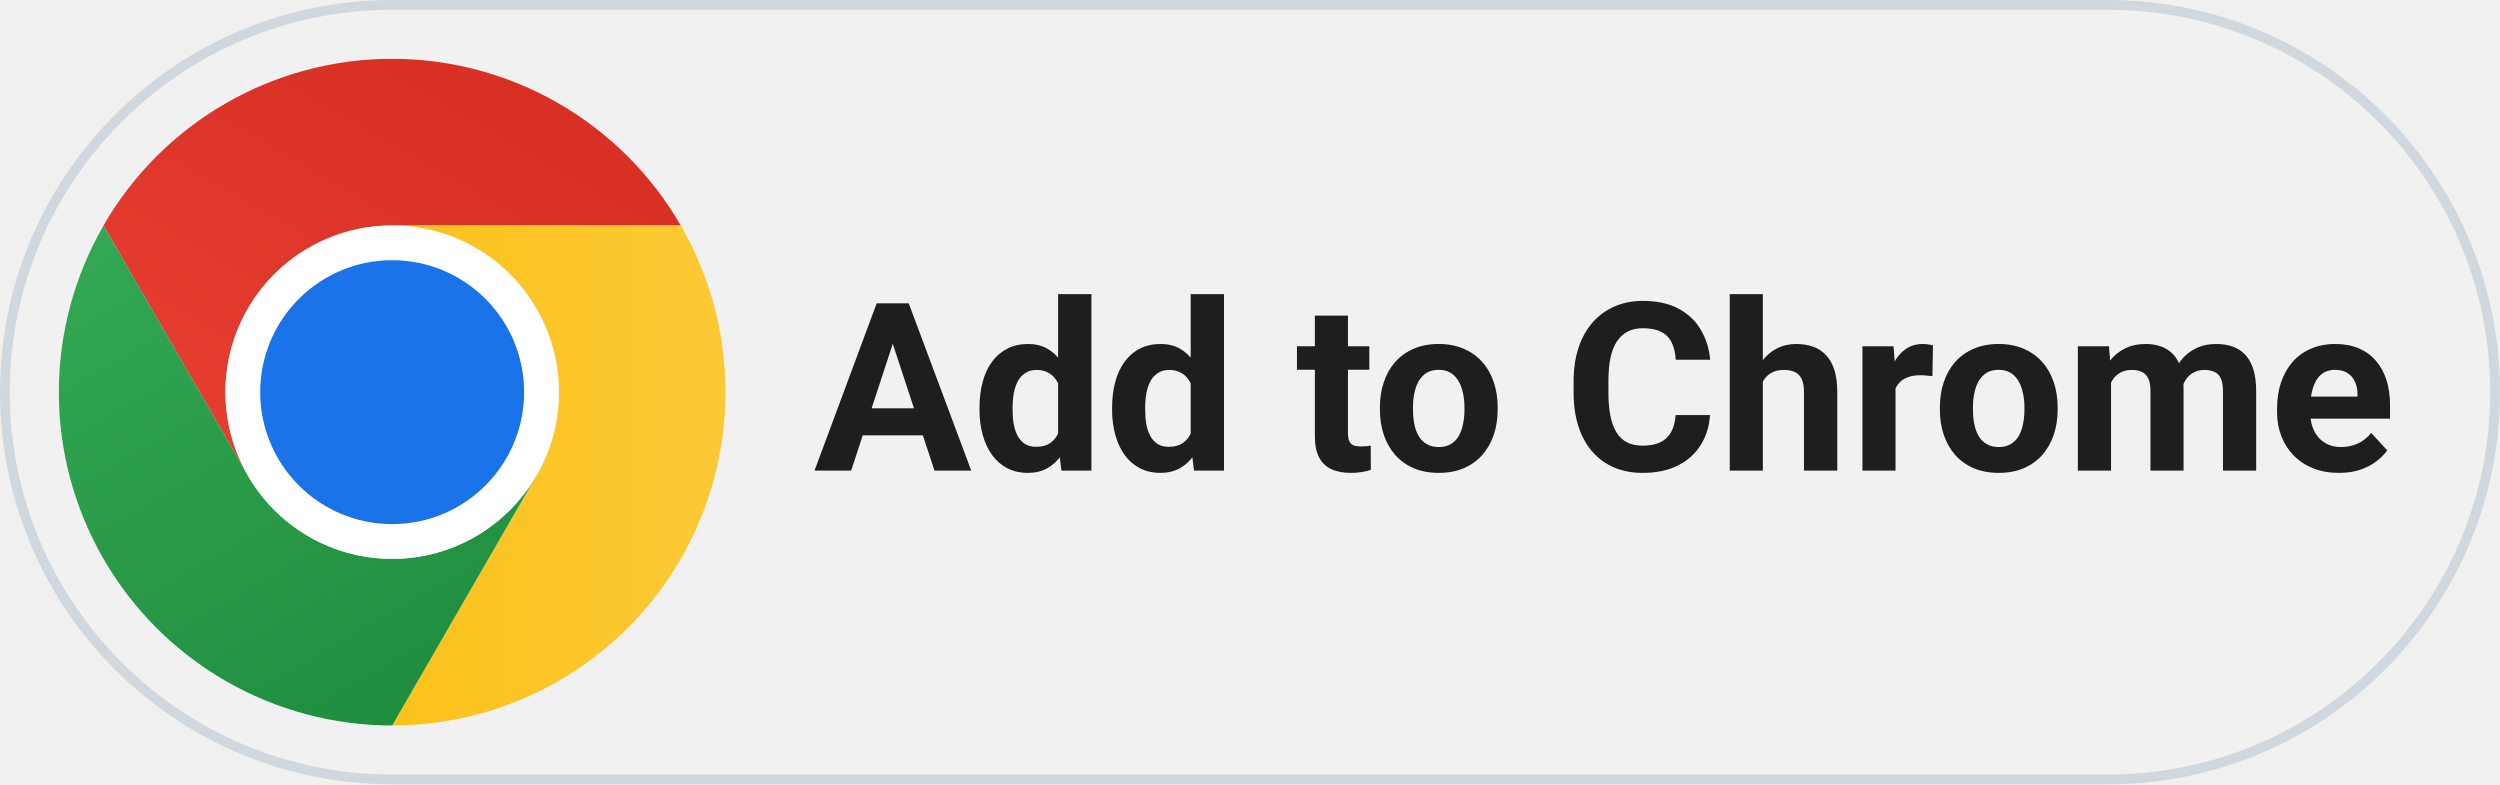
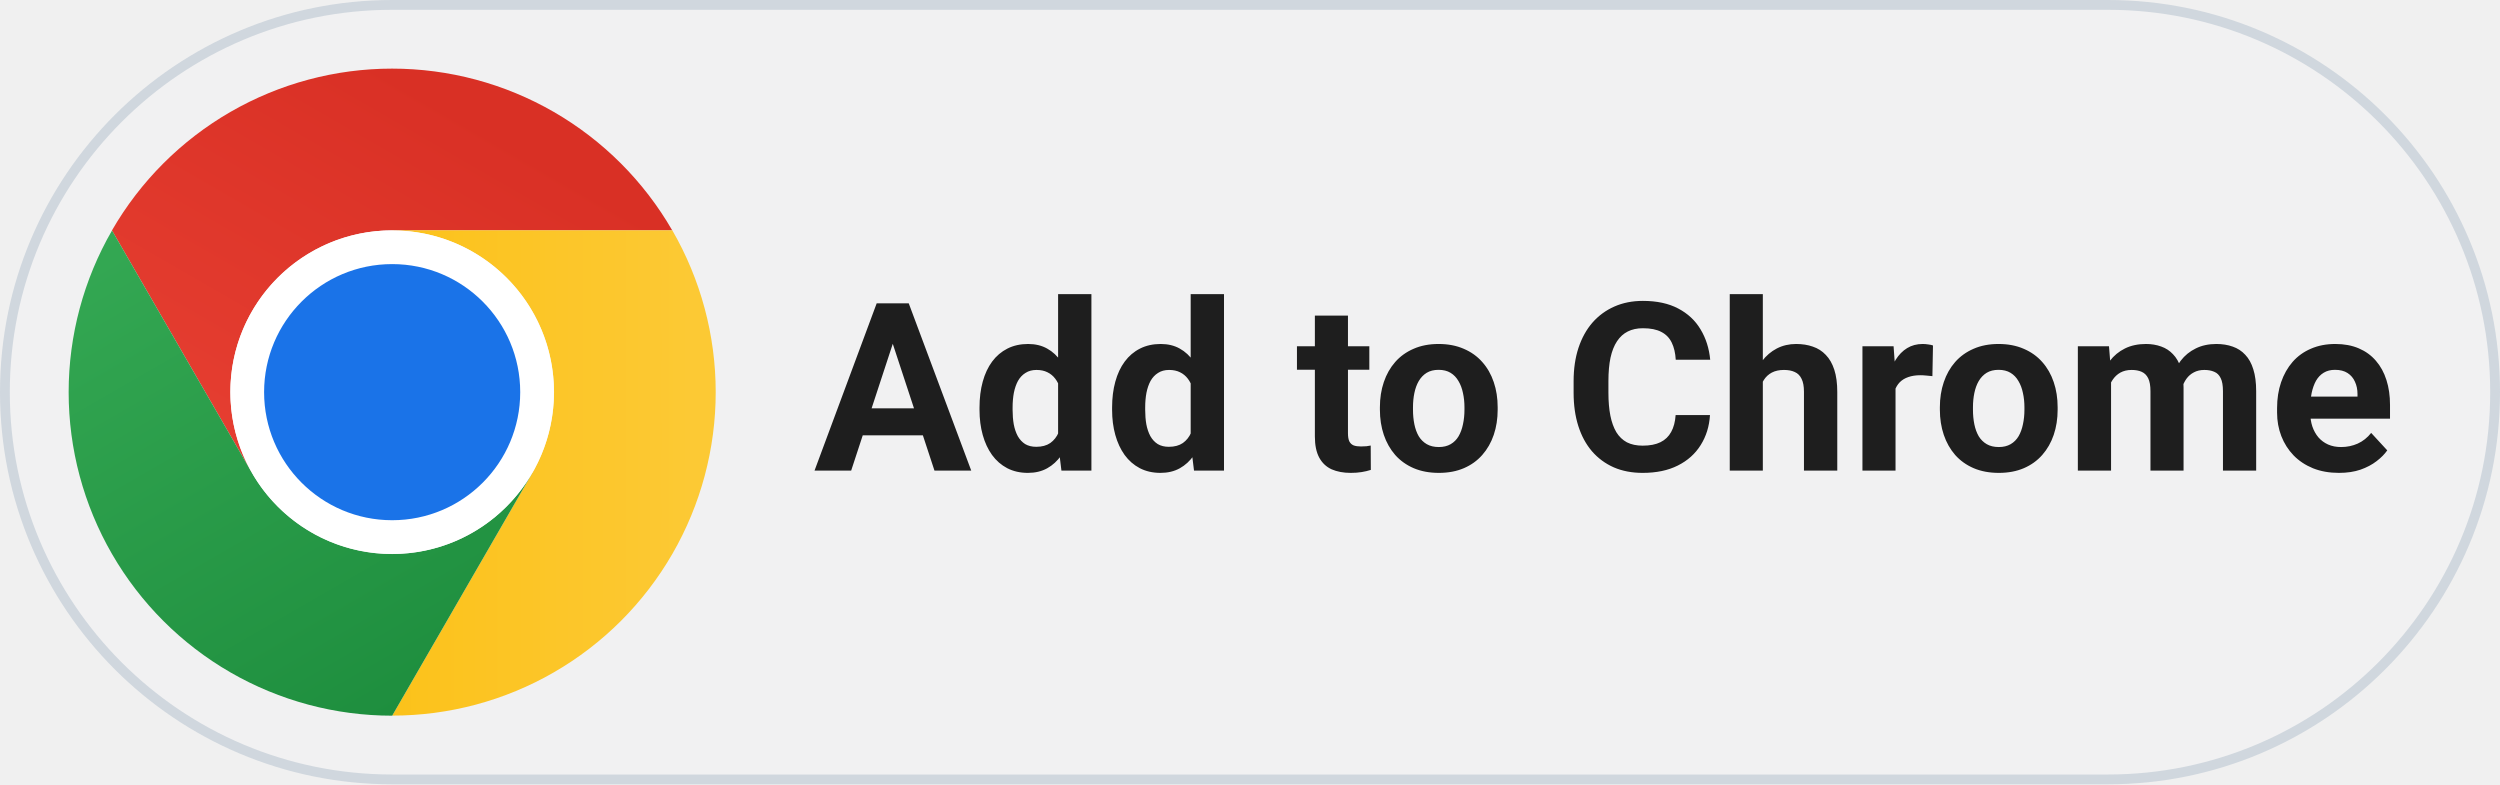
<svg xmlns="http://www.w3.org/2000/svg" width="255" height="80" viewBox="0 0 255 80" fill="none">
  <rect x="0.5" y="0.5" width="254" height="79" rx="39.5" fill="#F6F8FA" fill-opacity="0.2" />
  <g clip-path="url(#clip0_3_169)">
-     <path d="M39.996 22.999L69.436 22.999C66.452 17.83 62.161 13.538 56.992 10.554C51.824 7.569 45.961 5.999 39.993 5.999C34.025 5.999 28.163 7.571 22.995 10.556C17.827 13.541 13.536 17.834 10.553 23.003L25.273 48.499L25.287 48.495C23.789 45.913 22.999 42.982 22.996 39.997C22.992 37.012 23.776 34.079 25.267 31.493C26.759 28.908 28.906 26.761 31.492 25.27C34.077 23.779 37.011 22.995 39.996 22.999V22.999Z" fill="url(#paint0_linear_3_169)" />
-     <path d="M54.726 48.497L40.005 73.993C45.974 73.993 51.837 72.423 57.005 69.439C62.174 66.455 66.466 62.163 69.449 56.995C72.433 51.826 74.003 45.963 74.002 39.995C74.001 34.027 72.428 28.165 69.443 22.997L40.003 22.997L39.999 23.01C42.984 23.004 45.918 23.786 48.505 25.275C51.092 26.765 53.24 28.91 54.733 31.494C56.227 34.079 57.012 37.012 57.011 39.997C57.01 42.982 56.221 45.913 54.726 48.497V48.497Z" fill="url(#paint1_linear_3_169)" />
-     <path d="M25.279 48.504L10.559 23.009C7.574 28.177 6.003 34.039 6.002 40.007C6.002 45.975 7.573 51.838 10.558 57.006C13.542 62.175 17.834 66.466 23.003 69.449C28.172 72.432 34.036 74.002 40.004 74L54.724 48.504L54.714 48.495C53.227 51.082 51.083 53.232 48.5 54.728C45.916 56.223 42.984 57.011 39.999 57.012C37.014 57.013 34.082 56.227 31.497 54.733C28.913 53.24 26.768 51.091 25.279 48.504V48.504Z" fill="url(#paint2_linear_3_169)" />
-     <path d="M40 57C49.389 57 57 49.389 57 40C57 30.611 49.389 23 40 23C30.611 23 23 30.611 23 40C23 49.389 30.611 57 40 57Z" fill="white" />
-     <path d="M40 53.458C47.433 53.458 53.458 47.433 53.458 40C53.458 32.567 47.433 26.542 40 26.542C32.567 26.542 26.542 32.567 26.542 40C26.542 47.433 32.567 53.458 40 53.458Z" fill="#1A73E8" />
+     <path d="M39.996 23.499L68.57 23.499C65.674 18.482 61.509 14.316 56.493 11.42C51.477 8.523 45.786 6.999 39.993 6.999C34.201 6.999 28.511 8.525 23.495 11.422C18.479 14.319 14.314 18.486 11.419 23.503L25.707 48.249L25.719 48.246C24.266 45.739 23.499 42.894 23.496 39.997C23.492 37.1 24.253 34.253 25.701 31.744C27.148 29.234 29.232 27.151 31.742 25.703C34.252 24.256 37.099 23.495 39.996 23.499V23.499Z" fill="url(#paint0_linear_3_169)" />
+     <path d="M54.292 48.247L40.005 72.993C45.798 72.994 51.488 71.469 56.505 68.573C61.521 65.677 65.687 61.511 68.583 56.495C71.479 51.478 73.003 45.788 73.002 39.995C73.001 34.203 71.475 28.513 68.577 23.497L40.003 23.497L39.999 23.51C42.897 23.504 45.744 24.262 48.255 25.708C50.765 27.154 52.85 29.236 54.3 31.745C55.749 34.253 56.512 37.1 56.511 39.997C56.509 42.894 55.744 45.74 54.292 48.247V48.247Z" fill="url(#paint1_linear_3_169)" />
+     <path d="M25.712 48.254L11.425 23.508C8.528 28.524 7.003 34.215 7.002 40.007C7.002 45.8 8.527 51.49 11.424 56.506C14.32 61.522 18.486 65.688 23.503 68.583C28.52 71.478 34.211 73.002 40.003 73L54.291 48.254L54.281 48.245C52.837 50.756 50.757 52.843 48.25 54.295C45.742 55.746 42.897 56.511 39.999 56.512C37.102 56.513 34.256 55.75 31.748 54.3C29.239 52.85 27.157 50.765 25.712 48.254V48.254Z" fill="url(#paint2_linear_3_169)" />
+     <path d="M40 56.5C49.113 56.5 56.5 49.113 56.5 40C56.5 30.887 49.113 23.5 40 23.5C30.887 23.5 23.5 30.887 23.5 40C23.5 49.113 30.887 56.5 40 56.5Z" fill="white" />
+     <path d="M40 53.062C47.214 53.062 53.062 47.214 53.062 40C53.062 32.786 47.214 26.938 40 26.938C32.786 26.938 26.938 32.786 26.938 40C26.938 47.214 32.786 53.062 40 53.062Z" fill="#1A73E8" />
  </g>
  <path d="M91.461 33.855L86.82 48H83.082L89.422 30.938H91.801L91.461 33.855ZM95.316 48L90.664 33.855L90.289 30.938H92.691L99.066 48H95.316ZM95.106 41.648V44.402H86.094V41.648H95.106ZM107.926 45.234V30H111.324V48H108.266L107.926 45.234ZM99.91 41.812V41.566C99.91 40.598 100.02 39.719 100.238 38.93C100.457 38.133 100.777 37.449 101.199 36.879C101.621 36.309 102.141 35.867 102.758 35.555C103.375 35.242 104.078 35.086 104.867 35.086C105.609 35.086 106.258 35.242 106.812 35.555C107.375 35.867 107.852 36.312 108.242 36.891C108.641 37.461 108.961 38.137 109.203 38.918C109.445 39.691 109.621 40.539 109.73 41.461V42C109.621 42.883 109.445 43.703 109.203 44.461C108.961 45.219 108.641 45.883 108.242 46.453C107.852 47.016 107.375 47.453 106.812 47.766C106.25 48.078 105.594 48.234 104.844 48.234C104.055 48.234 103.352 48.074 102.734 47.754C102.125 47.434 101.609 46.984 101.188 46.406C100.773 45.828 100.457 45.148 100.238 44.367C100.02 43.586 99.91 42.734 99.91 41.812ZM103.285 41.566V41.812C103.285 42.336 103.324 42.824 103.402 43.277C103.488 43.73 103.625 44.133 103.812 44.484C104.008 44.828 104.258 45.098 104.562 45.293C104.875 45.48 105.254 45.574 105.699 45.574C106.277 45.574 106.754 45.445 107.129 45.188C107.504 44.922 107.789 44.559 107.984 44.098C108.188 43.637 108.305 43.105 108.336 42.504V40.969C108.312 40.477 108.242 40.035 108.125 39.645C108.016 39.246 107.852 38.906 107.633 38.625C107.422 38.344 107.156 38.125 106.836 37.969C106.523 37.812 106.152 37.734 105.723 37.734C105.285 37.734 104.91 37.836 104.598 38.039C104.285 38.234 104.031 38.504 103.836 38.848C103.648 39.191 103.508 39.598 103.414 40.066C103.328 40.527 103.285 41.027 103.285 41.566ZM121.449 45.234V30H124.848V48H121.789L121.449 45.234ZM113.434 41.812V41.566C113.434 40.598 113.543 39.719 113.762 38.93C113.98 38.133 114.301 37.449 114.723 36.879C115.145 36.309 115.664 35.867 116.281 35.555C116.898 35.242 117.602 35.086 118.391 35.086C119.133 35.086 119.781 35.242 120.336 35.555C120.898 35.867 121.375 36.312 121.766 36.891C122.164 37.461 122.484 38.137 122.727 38.918C122.969 39.691 123.145 40.539 123.254 41.461V42C123.145 42.883 122.969 43.703 122.727 44.461C122.484 45.219 122.164 45.883 121.766 46.453C121.375 47.016 120.898 47.453 120.336 47.766C119.773 48.078 119.117 48.234 118.367 48.234C117.578 48.234 116.875 48.074 116.258 47.754C115.648 47.434 115.133 46.984 114.711 46.406C114.297 45.828 113.98 45.148 113.762 44.367C113.543 43.586 113.434 42.734 113.434 41.812ZM116.809 41.566V41.812C116.809 42.336 116.848 42.824 116.926 43.277C117.012 43.73 117.148 44.133 117.336 44.484C117.531 44.828 117.781 45.098 118.086 45.293C118.398 45.48 118.777 45.574 119.223 45.574C119.801 45.574 120.277 45.445 120.652 45.188C121.027 44.922 121.312 44.559 121.508 44.098C121.711 43.637 121.828 43.105 121.859 42.504V40.969C121.836 40.477 121.766 40.035 121.648 39.645C121.539 39.246 121.375 38.906 121.156 38.625C120.945 38.344 120.68 38.125 120.359 37.969C120.047 37.812 119.676 37.734 119.246 37.734C118.809 37.734 118.434 37.836 118.121 38.039C117.809 38.234 117.555 38.504 117.359 38.848C117.172 39.191 117.031 39.598 116.938 40.066C116.852 40.527 116.809 41.027 116.809 41.566ZM139.672 35.32V37.711H132.289V35.32H139.672ZM134.117 32.191H137.492V44.18C137.492 44.547 137.539 44.828 137.633 45.023C137.734 45.219 137.883 45.355 138.078 45.434C138.273 45.504 138.52 45.539 138.816 45.539C139.027 45.539 139.215 45.531 139.379 45.516C139.551 45.492 139.695 45.469 139.812 45.445L139.824 47.93C139.535 48.023 139.223 48.098 138.887 48.152C138.551 48.207 138.18 48.234 137.773 48.234C137.031 48.234 136.383 48.113 135.828 47.871C135.281 47.621 134.859 47.223 134.562 46.676C134.266 46.129 134.117 45.41 134.117 44.52V32.191ZM140.75 41.789V41.543C140.75 40.613 140.883 39.758 141.148 38.977C141.414 38.188 141.801 37.504 142.309 36.926C142.816 36.348 143.441 35.898 144.184 35.578C144.926 35.25 145.777 35.086 146.738 35.086C147.699 35.086 148.555 35.25 149.305 35.578C150.055 35.898 150.684 36.348 151.191 36.926C151.707 37.504 152.098 38.188 152.363 38.977C152.629 39.758 152.762 40.613 152.762 41.543V41.789C152.762 42.711 152.629 43.566 152.363 44.355C152.098 45.137 151.707 45.82 151.191 46.406C150.684 46.984 150.059 47.434 149.316 47.754C148.574 48.074 147.723 48.234 146.762 48.234C145.801 48.234 144.945 48.074 144.195 47.754C143.453 47.434 142.824 46.984 142.309 46.406C141.801 45.82 141.414 45.137 141.148 44.355C140.883 43.566 140.75 42.711 140.75 41.789ZM144.125 41.543V41.789C144.125 42.32 144.172 42.816 144.266 43.277C144.359 43.738 144.508 44.145 144.711 44.496C144.922 44.84 145.195 45.109 145.531 45.305C145.867 45.5 146.277 45.598 146.762 45.598C147.23 45.598 147.633 45.5 147.969 45.305C148.305 45.109 148.574 44.84 148.777 44.496C148.98 44.145 149.129 43.738 149.223 43.277C149.324 42.816 149.375 42.32 149.375 41.789V41.543C149.375 41.027 149.324 40.543 149.223 40.09C149.129 39.629 148.977 39.223 148.766 38.871C148.562 38.512 148.293 38.23 147.957 38.027C147.621 37.824 147.215 37.723 146.738 37.723C146.262 37.723 145.855 37.824 145.52 38.027C145.191 38.23 144.922 38.512 144.711 38.871C144.508 39.223 144.359 39.629 144.266 40.09C144.172 40.543 144.125 41.027 144.125 41.543ZM170.914 42.34H174.418C174.348 43.488 174.031 44.508 173.469 45.398C172.914 46.289 172.137 46.984 171.137 47.484C170.145 47.984 168.949 48.234 167.551 48.234C166.457 48.234 165.477 48.047 164.609 47.672C163.742 47.289 163 46.742 162.383 46.031C161.773 45.32 161.309 44.461 160.988 43.453C160.668 42.445 160.508 41.316 160.508 40.066V38.883C160.508 37.633 160.672 36.504 161 35.496C161.336 34.48 161.812 33.617 162.43 32.906C163.055 32.195 163.801 31.648 164.668 31.266C165.535 30.883 166.504 30.691 167.574 30.691C168.996 30.691 170.195 30.949 171.172 31.465C172.156 31.98 172.918 32.691 173.457 33.598C174.004 34.504 174.332 35.535 174.441 36.691H170.926C170.887 36.004 170.75 35.422 170.516 34.945C170.281 34.461 169.926 34.098 169.449 33.855C168.98 33.605 168.355 33.48 167.574 33.48C166.988 33.48 166.477 33.59 166.039 33.809C165.602 34.027 165.234 34.359 164.938 34.805C164.641 35.25 164.418 35.812 164.27 36.492C164.129 37.164 164.059 37.953 164.059 38.859V40.066C164.059 40.949 164.125 41.727 164.258 42.398C164.391 43.062 164.594 43.625 164.867 44.086C165.148 44.539 165.508 44.883 165.945 45.117C166.391 45.344 166.926 45.457 167.551 45.457C168.285 45.457 168.891 45.34 169.367 45.105C169.844 44.871 170.207 44.523 170.457 44.062C170.715 43.602 170.867 43.027 170.914 42.34ZM179.809 30V48H176.434V30H179.809ZM179.328 41.215H178.402C178.41 40.332 178.527 39.52 178.754 38.777C178.98 38.027 179.305 37.379 179.727 36.832C180.148 36.277 180.652 35.848 181.238 35.543C181.832 35.238 182.488 35.086 183.207 35.086C183.832 35.086 184.398 35.176 184.906 35.355C185.422 35.527 185.863 35.809 186.23 36.199C186.605 36.582 186.895 37.086 187.098 37.711C187.301 38.336 187.402 39.094 187.402 39.984V48H184.004V39.961C184.004 39.398 183.922 38.957 183.758 38.637C183.602 38.309 183.371 38.078 183.066 37.945C182.77 37.805 182.402 37.734 181.965 37.734C181.48 37.734 181.066 37.824 180.723 38.004C180.387 38.184 180.117 38.434 179.914 38.754C179.711 39.066 179.562 39.434 179.469 39.855C179.375 40.277 179.328 40.73 179.328 41.215ZM193.344 38.086V48H189.969V35.32H193.145L193.344 38.086ZM197.164 35.238L197.105 38.367C196.941 38.344 196.742 38.324 196.508 38.309C196.281 38.285 196.074 38.273 195.887 38.273C195.41 38.273 194.996 38.336 194.645 38.461C194.301 38.578 194.012 38.754 193.777 38.988C193.551 39.223 193.379 39.508 193.262 39.844C193.152 40.18 193.09 40.562 193.074 40.992L192.395 40.781C192.395 39.961 192.477 39.207 192.641 38.52C192.805 37.824 193.043 37.219 193.355 36.703C193.676 36.188 194.066 35.789 194.527 35.508C194.988 35.227 195.516 35.086 196.109 35.086C196.297 35.086 196.488 35.102 196.684 35.133C196.879 35.156 197.039 35.191 197.164 35.238ZM197.867 41.789V41.543C197.867 40.613 198 39.758 198.266 38.977C198.531 38.188 198.918 37.504 199.426 36.926C199.934 36.348 200.559 35.898 201.301 35.578C202.043 35.25 202.895 35.086 203.855 35.086C204.816 35.086 205.672 35.25 206.422 35.578C207.172 35.898 207.801 36.348 208.309 36.926C208.824 37.504 209.215 38.188 209.48 38.977C209.746 39.758 209.879 40.613 209.879 41.543V41.789C209.879 42.711 209.746 43.566 209.48 44.355C209.215 45.137 208.824 45.82 208.309 46.406C207.801 46.984 207.176 47.434 206.434 47.754C205.691 48.074 204.84 48.234 203.879 48.234C202.918 48.234 202.062 48.074 201.312 47.754C200.57 47.434 199.941 46.984 199.426 46.406C198.918 45.82 198.531 45.137 198.266 44.355C198 43.566 197.867 42.711 197.867 41.789ZM201.242 41.543V41.789C201.242 42.32 201.289 42.816 201.383 43.277C201.477 43.738 201.625 44.145 201.828 44.496C202.039 44.84 202.312 45.109 202.648 45.305C202.984 45.5 203.395 45.598 203.879 45.598C204.348 45.598 204.75 45.5 205.086 45.305C205.422 45.109 205.691 44.84 205.895 44.496C206.098 44.145 206.246 43.738 206.34 43.277C206.441 42.816 206.492 42.32 206.492 41.789V41.543C206.492 41.027 206.441 40.543 206.34 40.09C206.246 39.629 206.094 39.223 205.883 38.871C205.68 38.512 205.41 38.23 205.074 38.027C204.738 37.824 204.332 37.723 203.855 37.723C203.379 37.723 202.973 37.824 202.637 38.027C202.309 38.23 202.039 38.512 201.828 38.871C201.625 39.223 201.477 39.629 201.383 40.09C201.289 40.543 201.242 41.027 201.242 41.543ZM215.328 37.945V48H211.941V35.32H215.117L215.328 37.945ZM214.859 41.215H213.922C213.922 40.332 214.027 39.52 214.238 38.777C214.457 38.027 214.773 37.379 215.188 36.832C215.609 36.277 216.129 35.848 216.746 35.543C217.363 35.238 218.078 35.086 218.891 35.086C219.453 35.086 219.969 35.172 220.438 35.344C220.906 35.508 221.309 35.77 221.645 36.129C221.988 36.48 222.254 36.941 222.441 37.512C222.629 38.074 222.723 38.75 222.723 39.539V48H219.348V39.914C219.348 39.336 219.27 38.891 219.113 38.578C218.957 38.266 218.734 38.047 218.445 37.922C218.164 37.797 217.824 37.734 217.426 37.734C216.988 37.734 216.605 37.824 216.277 38.004C215.957 38.184 215.691 38.434 215.48 38.754C215.27 39.066 215.113 39.434 215.012 39.855C214.91 40.277 214.859 40.73 214.859 41.215ZM222.406 40.828L221.199 40.98C221.199 40.152 221.301 39.383 221.504 38.672C221.715 37.961 222.023 37.336 222.43 36.797C222.844 36.258 223.355 35.84 223.965 35.543C224.574 35.238 225.277 35.086 226.074 35.086C226.684 35.086 227.238 35.176 227.738 35.355C228.238 35.527 228.664 35.805 229.016 36.188C229.375 36.562 229.648 37.055 229.836 37.664C230.031 38.273 230.129 39.02 230.129 39.902V48H226.742V39.902C226.742 39.316 226.664 38.871 226.508 38.566C226.359 38.254 226.141 38.039 225.852 37.922C225.57 37.797 225.234 37.734 224.844 37.734C224.438 37.734 224.082 37.816 223.777 37.98C223.473 38.137 223.219 38.355 223.016 38.637C222.812 38.918 222.66 39.246 222.559 39.621C222.457 39.988 222.406 40.391 222.406 40.828ZM238.578 48.234C237.594 48.234 236.711 48.078 235.93 47.766C235.148 47.445 234.484 47.004 233.938 46.441C233.398 45.879 232.984 45.227 232.695 44.484C232.406 43.734 232.262 42.938 232.262 42.094V41.625C232.262 40.664 232.398 39.785 232.672 38.988C232.945 38.191 233.336 37.5 233.844 36.914C234.359 36.328 234.984 35.879 235.719 35.566C236.453 35.246 237.281 35.086 238.203 35.086C239.102 35.086 239.898 35.234 240.594 35.531C241.289 35.828 241.871 36.25 242.34 36.797C242.816 37.344 243.176 38 243.418 38.766C243.66 39.523 243.781 40.367 243.781 41.297V42.703H233.703V40.453H240.465V40.195C240.465 39.727 240.379 39.309 240.207 38.941C240.043 38.566 239.793 38.27 239.457 38.051C239.121 37.832 238.691 37.723 238.168 37.723C237.723 37.723 237.34 37.82 237.02 38.016C236.699 38.211 236.438 38.484 236.234 38.836C236.039 39.188 235.891 39.602 235.789 40.078C235.695 40.547 235.648 41.062 235.648 41.625V42.094C235.648 42.602 235.719 43.07 235.859 43.5C236.008 43.93 236.215 44.301 236.48 44.613C236.754 44.926 237.082 45.168 237.465 45.34C237.855 45.512 238.297 45.598 238.789 45.598C239.398 45.598 239.965 45.48 240.488 45.246C241.02 45.004 241.477 44.641 241.859 44.156L243.5 45.938C243.234 46.32 242.871 46.688 242.41 47.039C241.957 47.391 241.41 47.68 240.77 47.906C240.129 48.125 239.398 48.234 238.578 48.234Z" fill="#1E1E1E" />
  <rect x="0.5" y="0.5" width="254" height="79" rx="39.5" stroke="#D0D7DE" />
  <defs>
-     <linearGradient id="paint0_linear_3_169" x1="65.763" y1="20.877" x2="36.322" y2="71.871" gradientUnits="userSpaceOnUse">
+     <linearGradient id="paint0_linear_3_169" x1="65.005" y1="21.44" x2="36.43" y2="70.933" gradientUnits="userSpaceOnUse">
      <stop stop-color="#D93025" />
      <stop offset="1" stop-color="#EA4335" />
    </linearGradient>
-     <linearGradient id="paint1_linear_3_169" x1="71.373" y1="27.249" x2="12.491" y2="27.249" gradientUnits="userSpaceOnUse">
+     <linearGradient id="paint1_linear_3_169" x1="70.45" y1="27.624" x2="13.3" y2="27.624" gradientUnits="userSpaceOnUse">
      <stop stop-color="#FCC934" />
      <stop offset="1" stop-color="#FBBC04" />
    </linearGradient>
-     <linearGradient id="paint2_linear_3_169" x1="43.681" y1="71.877" x2="14.239" y2="20.884" gradientUnits="userSpaceOnUse">
+     <linearGradient id="paint2_linear_3_169" x1="43.572" y1="70.94" x2="14.997" y2="21.446" gradientUnits="userSpaceOnUse">
      <stop stop-color="#1E8E3E" />
      <stop offset="1" stop-color="#34A853" />
    </linearGradient>
    <clipPath id="clip0_3_169">
-       <rect width="68" height="68" fill="white" transform="translate(6 6)" />
+       <rect width="66" height="66" fill="white" transform="translate(7 7)" />
    </clipPath>
  </defs>
</svg>
